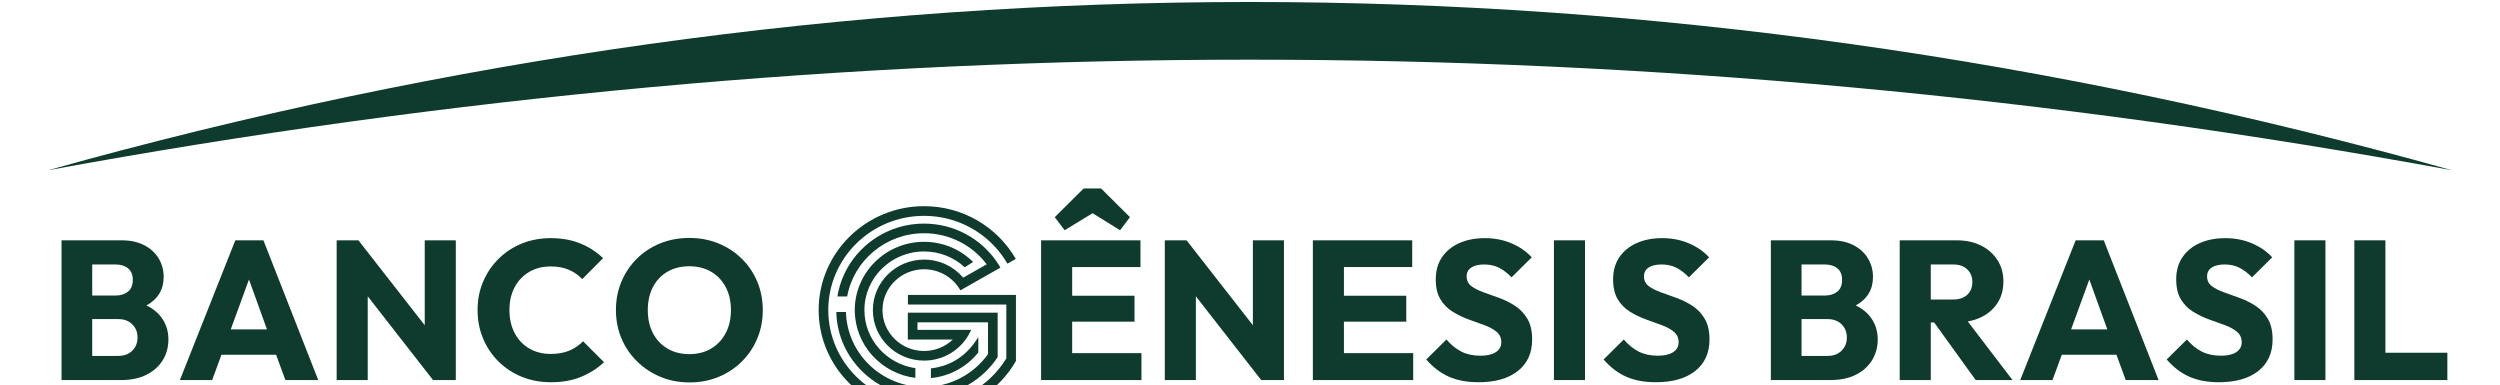
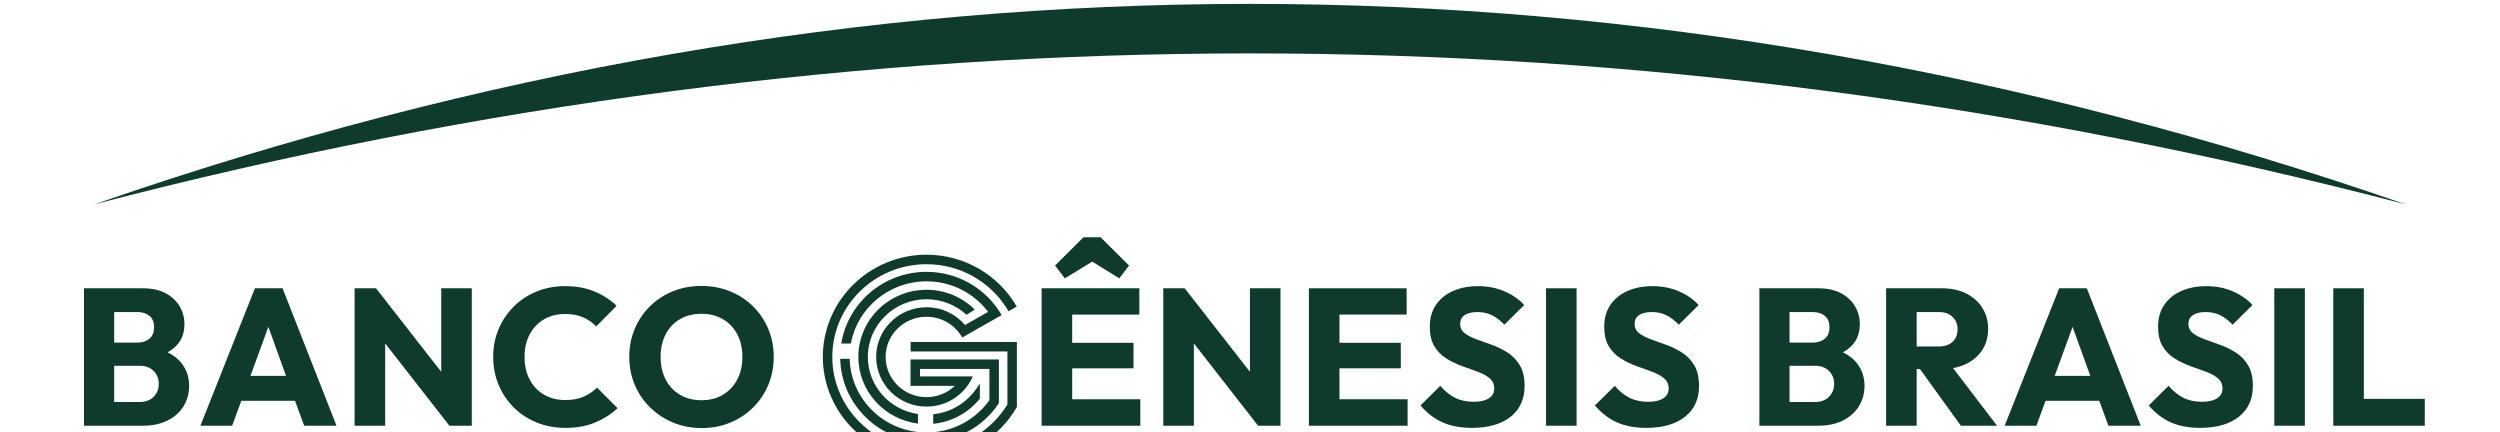
- <svg xmlns="http://www.w3.org/2000/svg" viewBox="-24.29 -192.02 1263.10 194.02" role="img" aria-label="Banco Gênesis Brasil">
+ <svg xmlns="http://www.w3.org/2000/svg" viewBox="-36.35 -218.69 1284.21 221.69" role="img" aria-label="Banco Gênesis Brasil">
  <g fill="#0e3b2e">
-     <path d="M0 -106.00Q607.26 -276.03 1214.52 -106.00Q607.26 -217.74 0 -106.00Z" />
+     <path d="M12.12 -113.72Q605.76 -319.67 1199.40 -113.72Q605.76 -268.79 12.12 -113.72Z" />
    <path d="M6.8 0.0V-70.6H37.1Q43.9 -70.6 48.65 -68.1Q53.4 -65.6 55.9 -61.4Q58.4 -57.2 58.4 -52.1Q58.4 -42.5 49.7 -37.7Q55.1 -35.1 57.95 -30.65Q60.8 -26.2 60.8 -20.5Q60.8 -14.7 57.95 -10.05Q55.1 -5.4 49.75 -2.7Q44.4 0.0 36.9 0.0ZM34.1 -58.4H22.3V-42.7H34.1Q37.9 -42.7 40.35 -44.65Q42.8 -46.6 42.8 -50.6Q42.8 -54.5 40.4 -56.45Q38.0 -58.4 34.1 -58.4ZM35.4 -30.8H22.3V-12.2H35.4Q39.9 -12.2 42.55 -14.85Q45.2 -17.5 45.2 -21.5Q45.2 -25.5 42.55 -28.15Q39.9 -30.8 35.4 -30.8Z" />
    <path d="M66.6 0.0 94.6 -70.6H108.8L136.5 0.0H119.9L115.2 -12.8H87.6L82.9 0.0ZM92.3 -25.6H110.6L101.5 -50.8Z" />
    <path d="M145.8 0.0V-70.6H156.8L190.3 -27.7V-70.6H206.0V0.0H194.5L161.5 -42.3V0.0Z" />
    <path d="M254.1 1.1Q246.1 1.1 239.35 -1.65Q232.6 -4.4 227.6 -9.35Q222.6 -14.3 219.8 -20.95Q217.0 -27.6 217.0 -35.4Q217.0 -43.1 219.8 -49.7Q222.6 -56.3 227.6 -61.25Q232.6 -66.2 239.3 -68.95Q246.0 -71.7 254.0 -71.7Q262.4 -71.7 268.95 -69.0Q275.5 -66.3 280.4 -61.6L269.9 -51.0Q267.1 -54.0 263.15 -55.7Q259.2 -57.4 254.0 -57.4Q247.8 -57.4 243.1 -54.65Q238.4 -51.9 235.75 -46.95Q233.1 -42.0 233.1 -35.4Q233.1 -28.7 235.75 -23.7Q238.4 -18.7 243.1 -15.95Q247.8 -13.2 254.0 -13.2Q259.4 -13.2 263.4 -14.9Q267.4 -16.6 270.3 -19.6L280.9 -9.0Q275.8 -4.3 269.25 -1.6Q262.7 1.1 254.1 1.1Z" />
    <path d="M324.2 1.2Q316.2 1.2 309.45 -1.6Q302.7 -4.4 297.6 -9.4Q292.5 -14.4 289.7 -21.05Q286.9 -27.7 286.9 -35.4Q286.9 -43.1 289.7 -49.75Q292.5 -56.4 297.5 -61.35Q302.5 -66.3 309.25 -69.05Q316 -71.8 324 -71.8Q331.9 -71.8 338.65 -69.05Q345.4 -66.3 350.45 -61.35Q355.5 -56.4 358.3 -49.75Q361.1 -43.1 361.1 -35.3Q361.1 -27.6 358.3 -20.95Q355.5 -14.3 350.5 -9.35Q345.5 -4.4 338.75 -1.6Q332 1.2 324.2 1.2ZM324 -13.1Q330.3 -13.1 335 -15.9Q339.7 -18.7 342.35 -23.7Q345 -28.7 345 -35.4Q345 -42.0 342.35 -47.0Q339.7 -52.0 334.95 -54.75Q330.2 -57.5 324 -57.5Q317.7 -57.5 312.95 -54.75Q308.2 -52.0 305.6 -47.0Q303 -42.0 303 -35.4Q303 -28.7 305.6 -23.7Q308.2 -18.7 312.95 -15.9Q317.7 -13.1 324 -13.1Z" />
-     <g transform="translate(381.34,-96.35) scale(0.11706)">
+     <g transform="translate(378.34,-96.35) scale(0.11706)">
      <path d="M757.3,637.6C711,713.7,643.8,762.4,552.7,772.7v41.9c82.7-8.1,155.6-49.5,204.6-110.4V637.6z" />
      <path d="M485.7,813.7v-42c-124.3-17.8-220-123.5-220-250.6c0-139.6,115.5-253.1,257.4-253.1   c67.9,0,129.8,26,175.8,68.4l35.9-23.1c-54.1-53.6-129.1-86.9-211.7-86.9c-164.9,0-299,132.3-299,294.7   C224.1,671.2,338.4,795.5,485.7,813.7z" />
      <path d="M453.5,497.2h424.7v232.5C805.8,848.5,673.8,928,523.2,928c-227.9,0-413.4-182.5-413.4-406.9   c0-224.3,185.5-406.8,413.4-406.8c147.4,0,277,76.2,350.2,190.8c3.4,5.1,6.5,10.3,9.6,15.6l36.1-20.5c-0.5-0.9-1-1.8-1.6-2.7   c-78.7-134.4-226-224.9-394.3-224.9c-250.9,0-455,201.2-455,448.4c0,247.3,204.1,448.5,455,448.5c160.2,0,301.3-82,382.4-205.6   c4.9-7.5,9.7-15.2,14.1-23.1V455.6H453.5V497.2z" />
      <path d="M523.1,344.9c62.6,0,117.9,31.7,149.9,79.7c2.5,3.6,4.8,7.4,7,11.3l36.2-20.6l31.4-17.9l36.2-20.5l32.8-18.6   l36.2-20.5c-5.1-9-10.7-17.8-16.6-26.4C768,212.8,653.1,147.8,523.1,147.8c-188.5,0-345.3,136.5-373.9,314.5h42.1   c28.2-154.9,166.3-272.9,331.8-272.9c110.7,0,209,52.7,270.4,134.1l-32.9,18.7L724,363l-31.8,18.1   c-40.6-47.6-101.3-77.9-169.1-77.9c-121.7,0-220.9,97.8-220.9,217.9c0,120.3,99.1,218,220.9,218c87.8,0,163.8-50.7,199.4-124.1   c1.3-2.7,2.6-5.6,3.8-8.4H494.7v-32.8h304.5V710l0.4,0.5c-61,86-162.1,142.3-276.5,142.3c-183,0-332.5-144.3-337-323.4h-41.6   c4.5,201.9,172.5,365,378.6,365c124.1,0,234.4-59.1,303.5-150.2c5-6.6,9.7-13.3,14.2-20.2V532.2H453.1v116.1h194.1   c-32.2,30.5-75.9,49.3-124.1,49.3c-99,0-179.4-79.2-179.4-176.4S424.2,344.9,523.1,344.9z" />
    </g>
-     <path d="M501.715 0.0V-70.6H551.915V-57.1H517.415V-42.6H548.915V-29.5H517.415V-13.6H552.415V0.0ZM513.615 -75.7 508.615 -82.3 523.215 -96.8H532.015L546.615 -82.3L541.615 -75.7L527.715 -84.3Z" />
-     <path d="M564.215 0.0V-70.6H575.215L608.715 -27.7V-70.6H624.415V0.0H612.915L579.915 -42.3V0.0Z" />
-     <path d="M639.015 0.0V-70.6H689.215V-57.1H654.715V-42.6H686.215V-29.5H654.715V-13.6H689.715V0.0Z" />
-     <path d="M722.715 1.1Q714.015 1.1 707.715 -1.7Q701.415 -4.5 696.315 -10.4L706.515 -20.5Q709.915 -16.5 714.015 -14.4Q718.115 -12.3 723.715 -12.3Q728.715 -12.3 731.465 -14.1Q734.215 -15.9 734.215 -19.1Q734.215 -22.4 731.815 -24.4Q729.415 -26.4 725.665 -27.75Q721.915 -29.1 717.665 -30.65Q713.415 -32.2 709.615 -34.55Q705.815 -36.9 703.465 -40.8Q701.115 -44.7 701.115 -50.9Q701.115 -57.4 704.265 -62.05Q707.415 -66.7 713.015 -69.2Q718.615 -71.7 725.915 -71.7Q733.315 -71.7 739.465 -69.05Q745.615 -66.4 749.615 -62.0L739.415 -51.9Q736.215 -55.2 732.965 -56.8Q729.715 -58.4 725.615 -58.4Q721.415 -58.4 719.065 -56.85Q716.715 -55.3 716.715 -52.4Q716.715 -49.3 719.065 -47.5Q721.415 -45.7 725.215 -44.35Q729.015 -43.0 733.265 -41.45Q737.515 -39.9 741.265 -37.45Q745.015 -35.0 747.415 -30.95Q749.815 -26.9 749.815 -20.5Q749.815 -10.3 742.615 -4.6Q735.415 1.1 722.715 1.1Z" />
-     <path d="M760.815 0.0V-70.6H776.515V0.0Z" />
-     <path d="M812.315 1.1Q803.615 1.1 797.315 -1.7Q791.015 -4.5 785.915 -10.4L796.115 -20.5Q799.515 -16.5 803.615 -14.4Q807.715 -12.3 813.315 -12.3Q818.315 -12.3 821.065 -14.1Q823.815 -15.9 823.815 -19.1Q823.815 -22.4 821.415 -24.4Q819.015 -26.4 815.265 -27.75Q811.515 -29.1 807.265 -30.65Q803.015 -32.2 799.215 -34.55Q795.415 -36.9 793.065 -40.8Q790.715 -44.7 790.715 -50.9Q790.715 -57.4 793.865 -62.05Q797.015 -66.7 802.615 -69.2Q808.215 -71.7 815.515 -71.7Q822.915 -71.7 829.065 -69.05Q835.215 -66.4 839.215 -62.0L829.015 -51.9Q825.815 -55.2 822.565 -56.8Q819.315 -58.4 815.215 -58.4Q811.015 -58.4 808.665 -56.85Q806.315 -55.3 806.315 -52.4Q806.315 -49.3 808.665 -47.5Q811.015 -45.7 814.815 -44.35Q818.615 -43.0 822.865 -41.45Q827.115 -39.9 830.865 -37.45Q834.615 -35.0 837.015 -30.95Q839.415 -26.9 839.415 -20.5Q839.415 -10.3 832.215 -4.6Q825.015 1.1 812.315 1.1Z" />
-     <path d="M870.415 0.0V-70.6H900.715Q907.515 -70.6 912.265 -68.1Q917.015 -65.6 919.515 -61.4Q922.015 -57.2 922.015 -52.1Q922.015 -42.5 913.315 -37.7Q918.715 -35.1 921.565 -30.65Q924.415 -26.2 924.415 -20.5Q924.415 -14.7 921.565 -10.05Q918.715 -5.4 913.365 -2.7Q908.015 0.0 900.515 0.0ZM897.715 -58.4H885.915V-42.7H897.715Q901.515 -42.7 903.965 -44.65Q906.415 -46.6 906.415 -50.6Q906.415 -54.5 904.015 -56.45Q901.615 -58.4 897.715 -58.4ZM899.015 -30.8H885.915V-12.2H899.015Q903.515 -12.2 906.165 -14.85Q908.815 -17.5 908.815 -21.5Q908.815 -25.5 906.165 -28.15Q903.515 -30.8 899.015 -30.8Z" />
-     <path d="M935.515 0.0V-70.6H964.315Q971.315 -70.6 976.615 -67.95Q981.915 -65.3 984.915 -60.6Q987.915 -55.9 987.915 -49.8Q987.915 -41.8 983.015 -36.45Q978.115 -31.1 969.915 -29.6L992.515 0.0H973.915L952.915 -29.1H951.215V0.0ZM962.515 -58.4H951.215V-40.7H962.415Q967.115 -40.7 969.665 -43.1Q972.215 -45.5 972.215 -49.6Q972.215 -53.4 969.665 -55.9Q967.115 -58.4 962.515 -58.4Z" />
-     <path d="M996.415 0.0 1024.415 -70.6H1038.615L1066.315 0.0H1049.715L1045.015 -12.8H1017.415L1012.715 0.0ZM1022.115 -25.6H1040.415L1031.315 -50.8Z" />
-     <path d="M1096.815 1.1Q1088.115 1.1 1081.815 -1.7Q1075.515 -4.5 1070.415 -10.4L1080.615 -20.5Q1084.015 -16.5 1088.115 -14.4Q1092.215 -12.3 1097.815 -12.3Q1102.815 -12.3 1105.565 -14.1Q1108.315 -15.9 1108.315 -19.1Q1108.315 -22.4 1105.915 -24.4Q1103.515 -26.4 1099.765 -27.75Q1096.015 -29.1 1091.765 -30.65Q1087.515 -32.2 1083.715 -34.55Q1079.915 -36.9 1077.565 -40.8Q1075.215 -44.7 1075.215 -50.9Q1075.215 -57.4 1078.365 -62.05Q1081.515 -66.7 1087.115 -69.2Q1092.715 -71.7 1100.015 -71.7Q1107.415 -71.7 1113.565 -69.05Q1119.715 -66.4 1123.715 -62.0L1113.515 -51.9Q1110.315 -55.2 1107.065 -56.8Q1103.815 -58.4 1099.715 -58.4Q1095.515 -58.4 1093.165 -56.85Q1090.815 -55.3 1090.815 -52.4Q1090.815 -49.3 1093.165 -47.5Q1095.515 -45.7 1099.315 -44.35Q1103.115 -43.0 1107.365 -41.45Q1111.615 -39.9 1115.365 -37.45Q1119.115 -35.0 1121.515 -30.95Q1123.915 -26.9 1123.915 -20.5Q1123.915 -10.3 1116.715 -4.6Q1109.515 1.1 1096.815 1.1Z" />
-     <path d="M1134.915 0.0V-70.6H1150.615V0.0Z" />
-     <path d="M1165.215 0.0V-70.6H1180.915V-13.8H1212.215V0.0Z" />
+     <path d="M498.715 0.0V-70.6H548.915V-57.1H514.415V-42.6H545.915V-29.5H514.415V-13.6H549.415V0.0ZM510.615 -75.7 505.615 -82.3 520.215 -96.8H529.015L543.615 -82.3L538.615 -75.7L524.715 -84.3Z" />
+     <path d="M561.215 0.0V-70.6H572.215L605.715 -27.7V-70.6H621.415V0.0H609.915L576.915 -42.3V0.0Z" />
+     <path d="M636.015 0.0V-70.6H686.215V-57.1H651.715V-42.6H683.215V-29.5H651.715V-13.6H686.715V0.0Z" />
+     <path d="M719.715 1.1Q711.015 1.1 704.715 -1.7Q698.415 -4.5 693.315 -10.4L703.515 -20.5Q706.915 -16.5 711.015 -14.4Q715.115 -12.3 720.715 -12.3Q725.715 -12.3 728.465 -14.1Q731.215 -15.9 731.215 -19.1Q731.215 -22.4 728.815 -24.4Q726.415 -26.4 722.665 -27.75Q718.915 -29.1 714.665 -30.65Q710.415 -32.2 706.615 -34.55Q702.815 -36.9 700.465 -40.8Q698.115 -44.7 698.115 -50.9Q698.115 -57.4 701.265 -62.05Q704.415 -66.7 710.015 -69.2Q715.615 -71.7 722.915 -71.7Q730.315 -71.7 736.465 -69.05Q742.615 -66.4 746.615 -62.0L736.415 -51.9Q733.215 -55.2 729.965 -56.8Q726.715 -58.4 722.615 -58.4Q718.415 -58.4 716.065 -56.85Q713.715 -55.3 713.715 -52.4Q713.715 -49.3 716.065 -47.5Q718.415 -45.7 722.215 -44.35Q726.015 -43.0 730.265 -41.45Q734.515 -39.9 738.265 -37.45Q742.015 -35.0 744.415 -30.95Q746.815 -26.9 746.815 -20.5Q746.815 -10.3 739.615 -4.6Q732.415 1.1 719.715 1.1Z" />
+     <path d="M757.815 0.0V-70.6H773.515V0.0Z" />
+     <path d="M809.315 1.1Q800.615 1.1 794.315 -1.7Q788.015 -4.5 782.915 -10.4L793.115 -20.5Q796.515 -16.5 800.615 -14.4Q804.715 -12.3 810.315 -12.3Q815.315 -12.3 818.065 -14.1Q820.815 -15.9 820.815 -19.1Q820.815 -22.4 818.415 -24.4Q816.015 -26.4 812.265 -27.75Q808.515 -29.1 804.265 -30.65Q800.015 -32.2 796.215 -34.55Q792.415 -36.9 790.065 -40.8Q787.715 -44.7 787.715 -50.9Q787.715 -57.4 790.865 -62.05Q794.015 -66.7 799.615 -69.2Q805.215 -71.7 812.515 -71.7Q819.915 -71.7 826.065 -69.05Q832.215 -66.4 836.215 -62.0L826.015 -51.9Q822.815 -55.2 819.565 -56.8Q816.315 -58.4 812.215 -58.4Q808.015 -58.4 805.665 -56.85Q803.315 -55.3 803.315 -52.4Q803.315 -49.3 805.665 -47.5Q808.015 -45.7 811.815 -44.35Q815.615 -43.0 819.865 -41.45Q824.115 -39.9 827.865 -37.45Q831.615 -35.0 834.015 -30.95Q836.415 -26.9 836.415 -20.5Q836.415 -10.3 829.215 -4.6Q822.015 1.1 809.315 1.1Z" />
+     <path d="M867.415 0.0V-70.6H897.715Q904.515 -70.6 909.265 -68.1Q914.015 -65.6 916.515 -61.4Q919.015 -57.2 919.015 -52.1Q919.015 -42.5 910.315 -37.7Q915.715 -35.1 918.565 -30.65Q921.415 -26.2 921.415 -20.5Q921.415 -14.7 918.565 -10.05Q915.715 -5.4 910.365 -2.7Q905.015 0.0 897.515 0.0ZM894.715 -58.4H882.915V-42.7H894.715Q898.515 -42.7 900.965 -44.65Q903.415 -46.6 903.415 -50.6Q903.415 -54.5 901.015 -56.45Q898.615 -58.4 894.715 -58.4ZM896.015 -30.8H882.915V-12.2H896.015Q900.515 -12.2 903.165 -14.85Q905.815 -17.5 905.815 -21.5Q905.815 -25.5 903.165 -28.15Q900.515 -30.8 896.015 -30.8Z" />
+     <path d="M932.515 0.0V-70.6H961.315Q968.315 -70.6 973.615 -67.95Q978.915 -65.3 981.915 -60.6Q984.915 -55.9 984.915 -49.8Q984.915 -41.8 980.015 -36.45Q975.115 -31.1 966.915 -29.6L989.515 0.0H970.915L949.915 -29.1H948.215V0.0ZM959.515 -58.4H948.215V-40.7H959.415Q964.115 -40.7 966.665 -43.1Q969.215 -45.5 969.215 -49.6Q969.215 -53.4 966.665 -55.9Q964.115 -58.4 959.515 -58.4Z" />
+     <path d="M993.415 0.0 1021.415 -70.6H1035.615L1063.315 0.0H1046.715L1042.015 -12.8H1014.415L1009.715 0.0ZM1019.115 -25.6H1037.415L1028.315 -50.8Z" />
+     <path d="M1093.815 1.1Q1085.115 1.1 1078.815 -1.7Q1072.515 -4.5 1067.415 -10.4L1077.615 -20.5Q1081.015 -16.5 1085.115 -14.4Q1089.215 -12.3 1094.815 -12.3Q1099.815 -12.3 1102.565 -14.1Q1105.315 -15.9 1105.315 -19.1Q1105.315 -22.4 1102.915 -24.4Q1100.515 -26.4 1096.765 -27.75Q1093.015 -29.1 1088.765 -30.65Q1084.515 -32.2 1080.715 -34.55Q1076.915 -36.9 1074.565 -40.8Q1072.215 -44.7 1072.215 -50.9Q1072.215 -57.4 1075.365 -62.05Q1078.515 -66.7 1084.115 -69.2Q1089.715 -71.7 1097.015 -71.7Q1104.415 -71.7 1110.565 -69.05Q1116.715 -66.4 1120.715 -62.0L1110.515 -51.9Q1107.315 -55.2 1104.065 -56.8Q1100.815 -58.4 1096.715 -58.4Q1092.515 -58.4 1090.165 -56.85Q1087.815 -55.3 1087.815 -52.4Q1087.815 -49.3 1090.165 -47.5Q1092.515 -45.7 1096.315 -44.35Q1100.115 -43.0 1104.365 -41.45Q1108.615 -39.9 1112.365 -37.45Q1116.115 -35.0 1118.515 -30.95Q1120.915 -26.9 1120.915 -20.5Q1120.915 -10.3 1113.715 -4.6Q1106.515 1.1 1093.815 1.1Z" />
+     <path d="M1131.915 0.0V-70.6H1147.615V0.0Z" />
+     <path d="M1162.215 0.0V-70.6H1177.915V-13.8H1209.215V0.0Z" />
  </g>
</svg>
